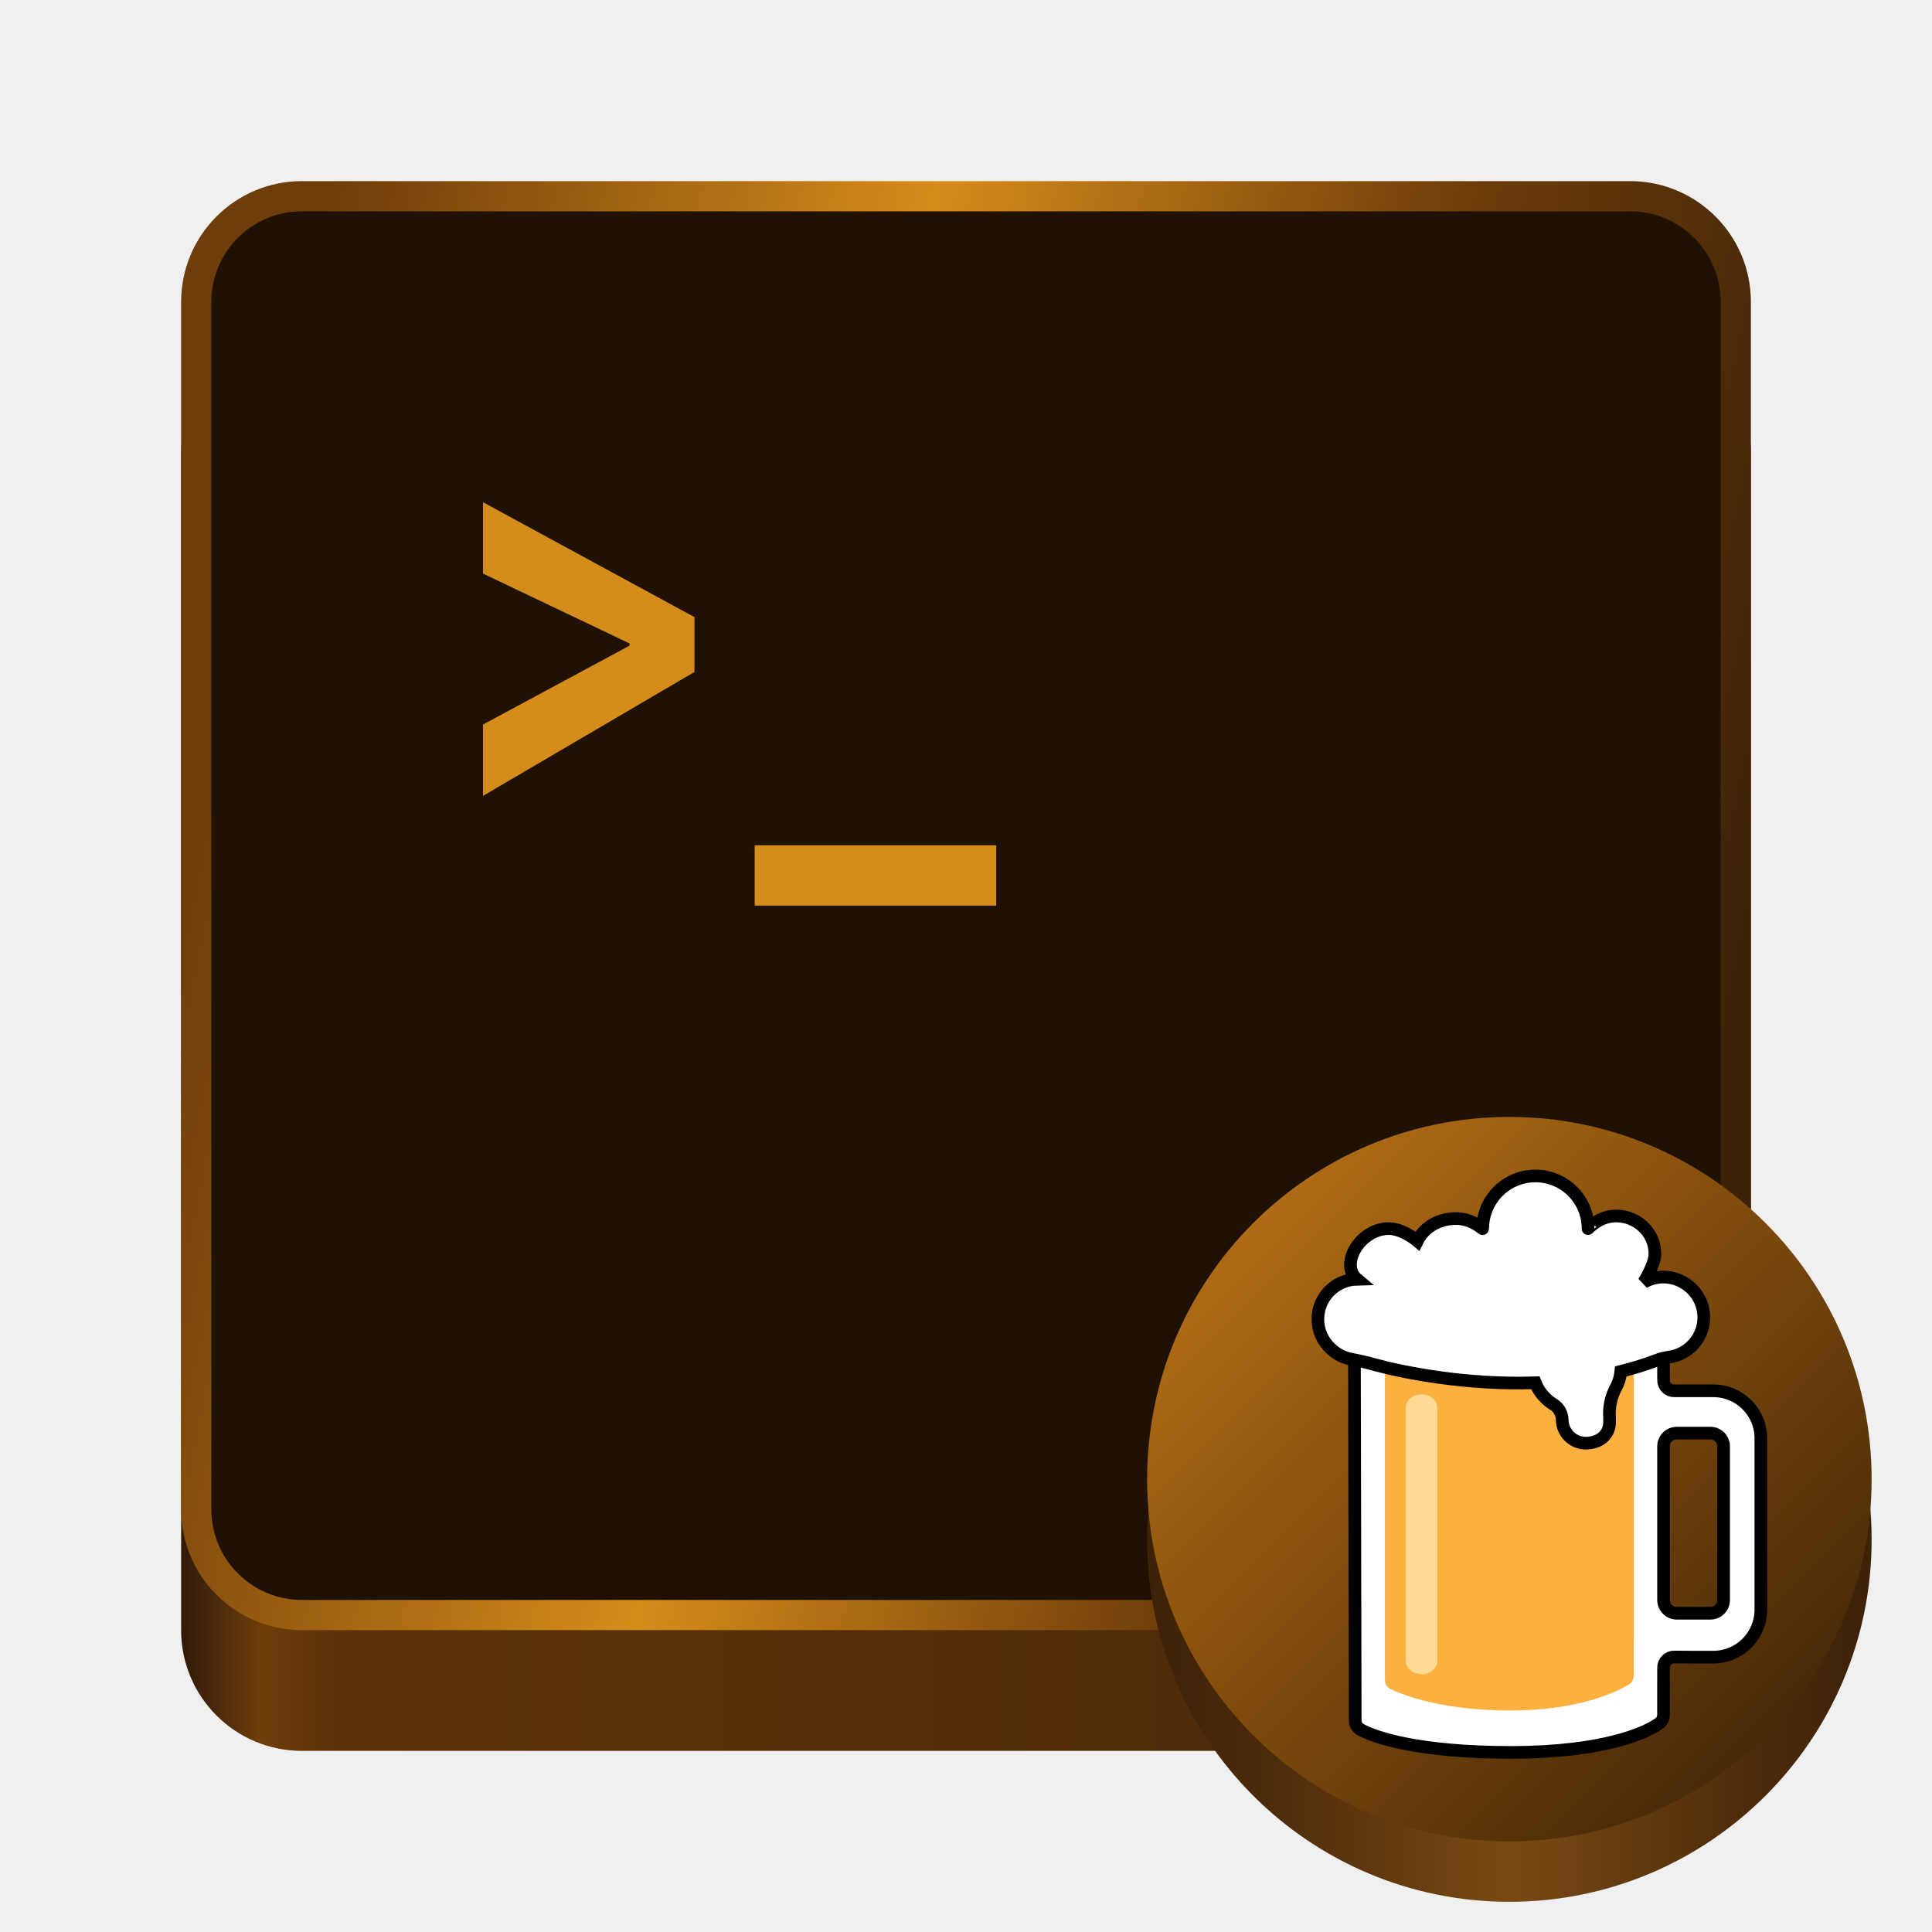
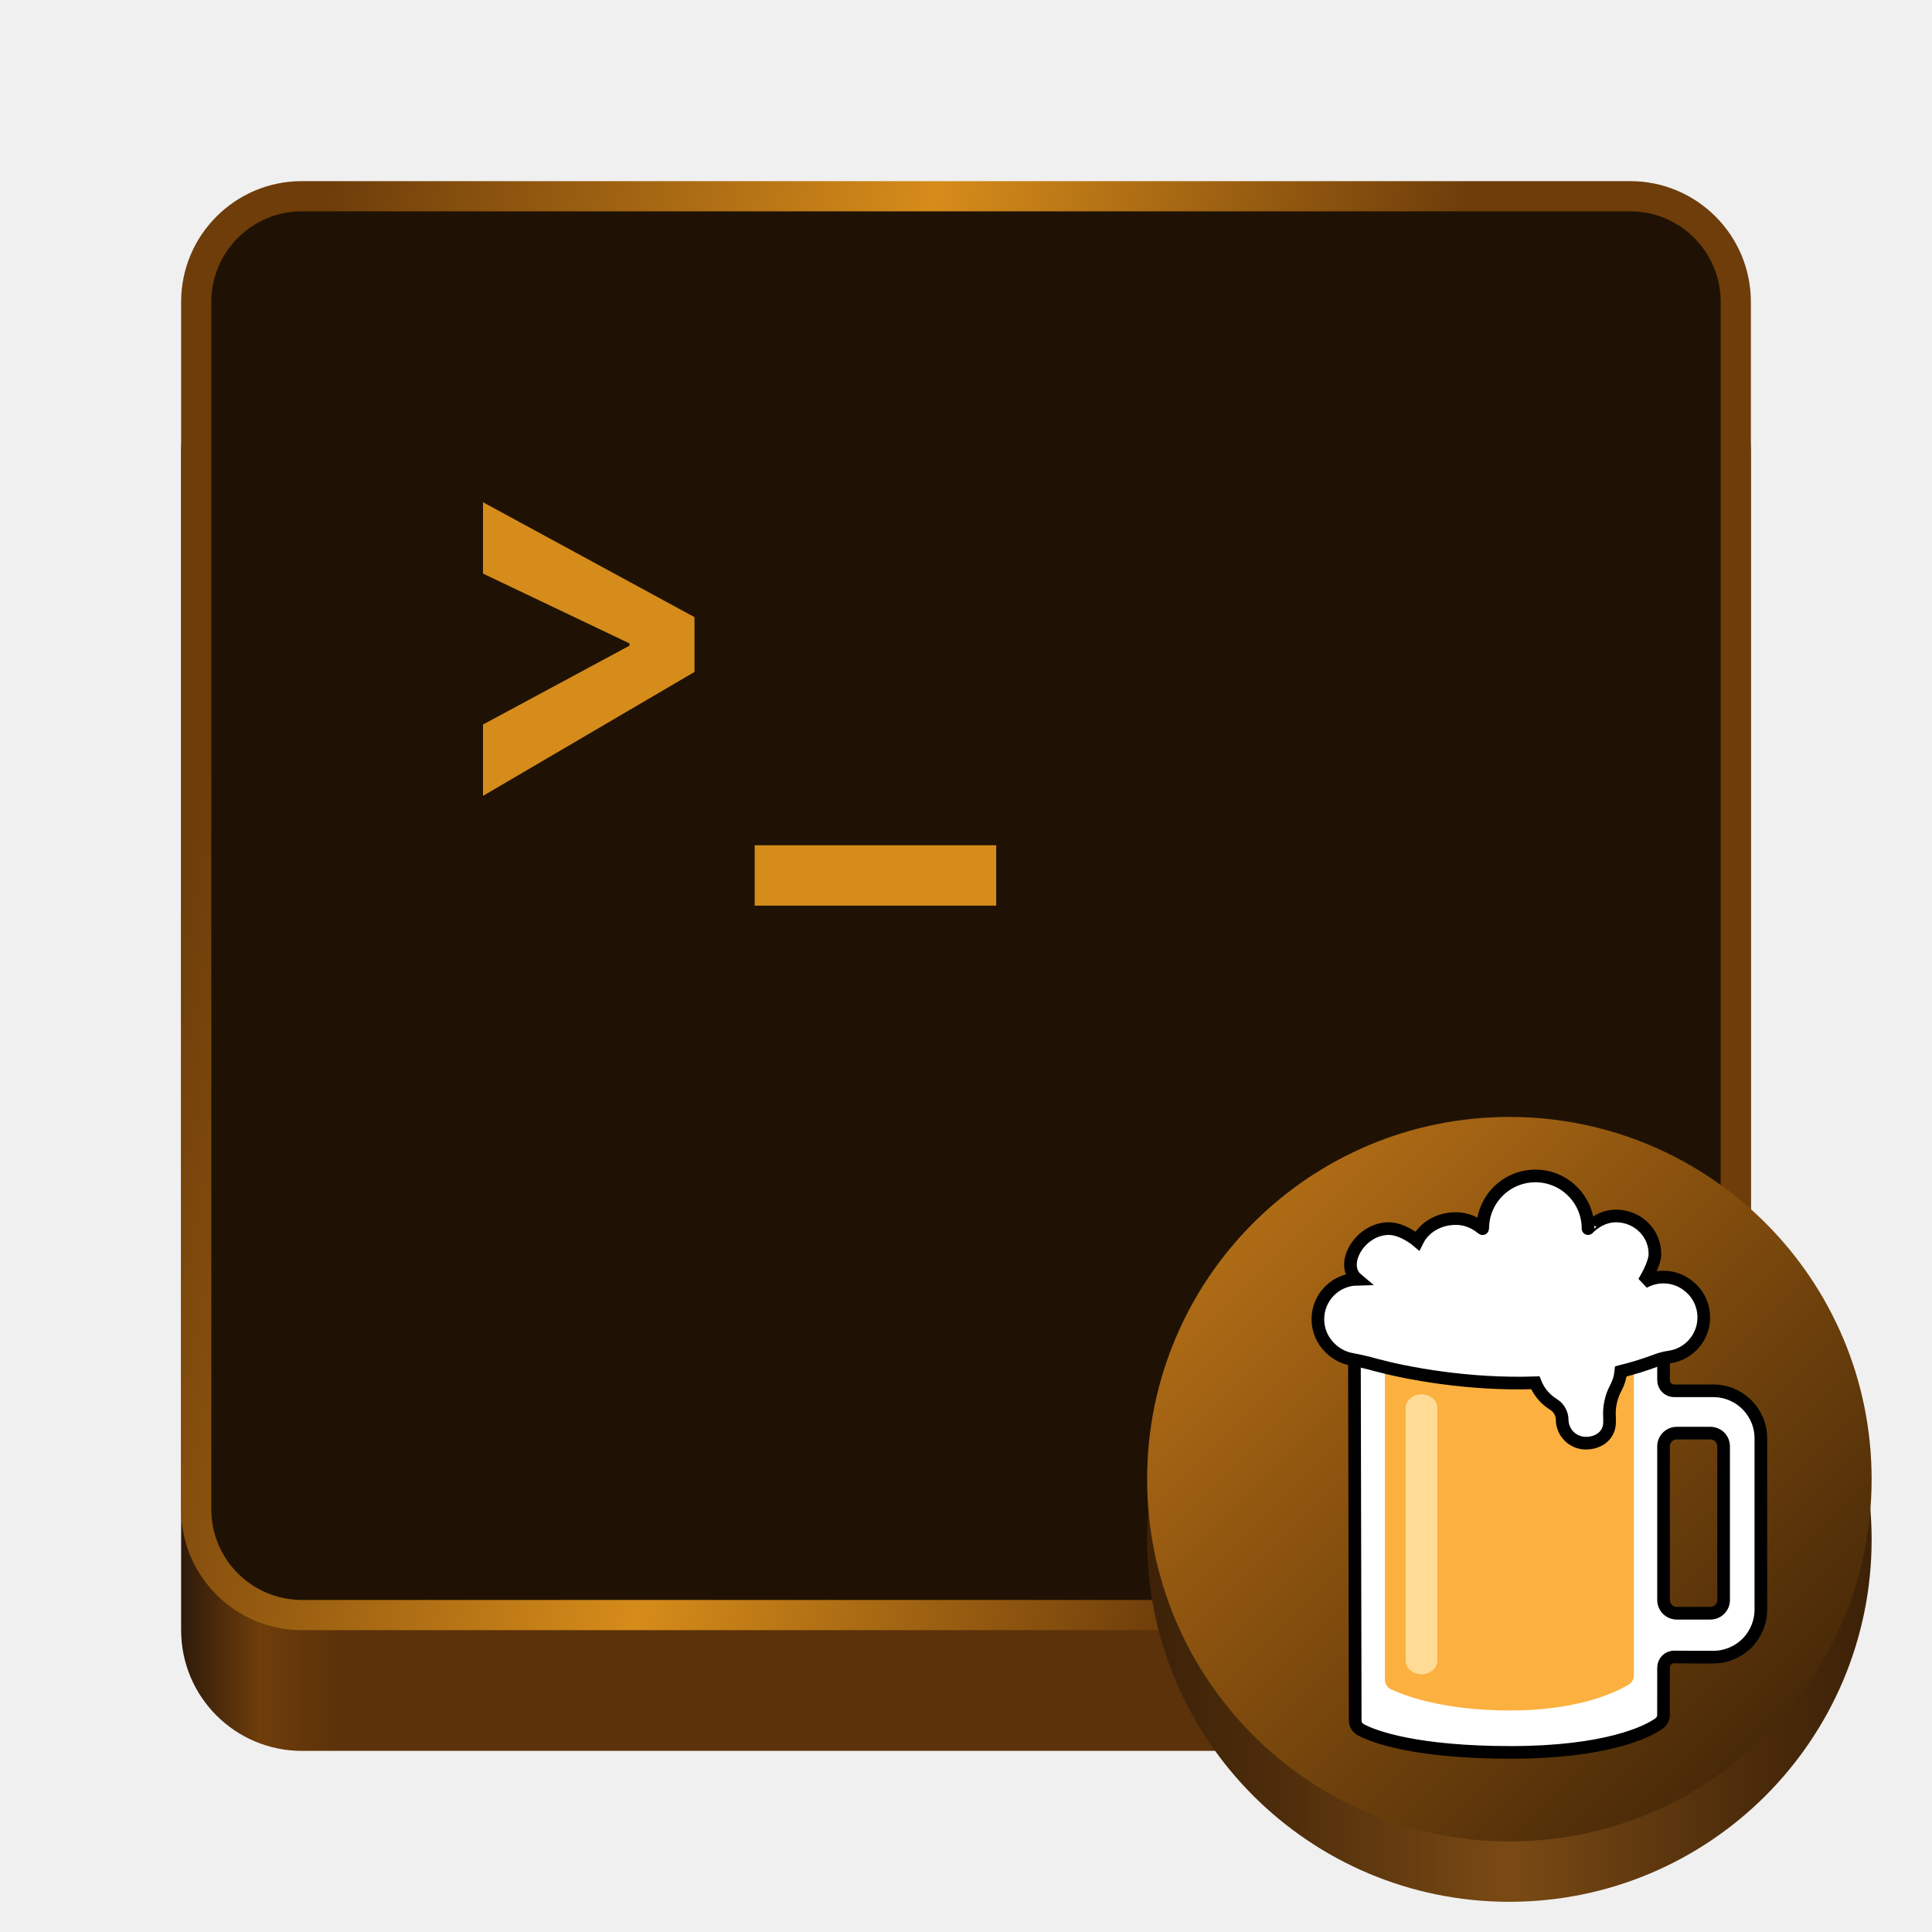
<svg xmlns="http://www.w3.org/2000/svg" height="128px" viewBox="0 0 128 128" width="128px">
  <defs>
    <linearGradient id="a" gradientUnits="userSpaceOnUse" x1="12" x2="116" y1="64" y2="64">
      <stop offset="0" stop-color="#2e1a0a" />
      <stop offset="0.05" stop-color="#6e3d0a" />
      <stop offset="0.1" stop-color="#5c320a" />
-       <stop offset="0.9" stop-color="#4a2808" />
+       <stop offset="0.9" stop-color="#5c320a" />
      <stop offset="0.95" stop-color="#6e3d0a" />
      <stop offset="1" stop-color="#2e1a0a" />
    </linearGradient>
    <linearGradient id="b" gradientUnits="userSpaceOnUse" x1="12" x2="112.041" y1="60" y2="80.988">
      <stop offset="0" stop-color="#6e3d0a" />
      <stop offset="0.384" stop-color="#d68c1a" />
      <stop offset="0.721" stop-color="#6e3d0a" />
-       <stop offset="1" stop-color="#3d2208" />
+       <stop offset="1" stop-color="#6e3d0a" />
    </linearGradient>
    <linearGradient id="brewgrad" gradientUnits="userSpaceOnUse" x1="76" y1="74" x2="124" y2="122">
      <stop offset="0" stop-color="#c47a1a" />
      <stop offset="0.4" stop-color="#8a520e" />
      <stop offset="1" stop-color="#331c06" />
    </linearGradient>
    <linearGradient id="shadowgrad" gradientUnits="userSpaceOnUse" x1="76" y1="102" x2="124" y2="102">
      <stop offset="0" stop-color="#3d2208" />
      <stop offset="0.15" stop-color="#4a2a0a" />
      <stop offset="0.5" stop-color="#7a4a14" />
      <stop offset="0.85" stop-color="#4a2a0a" />
      <stop offset="1" stop-color="#3d2208" />
    </linearGradient>
  </defs>
  <path d="m 20 22 h 88 c 4.418 0 8 3.582 8 8 v 78 c 0 4.418 -3.582 8 -8 8 h -88 c -4.418 0 -8 -3.582 -8 -8 v -78 c 0 -4.418 3.582 -8 8 -8 z m 0 0" fill="url(#a)" />
  <path d="m 20 12 h 88 c 4.418 0 8 3.582 8 8 v 80 c 0 4.418 -3.582 8 -8 8 h -88 c -4.418 0 -8 -3.582 -8 -8 v -80 c 0 -4.418 3.582 -8 8 -8 z m 0 0" fill="url(#b)" />
  <path d="m 20 14 h 88 c 3.312 0 6 2.688 6 6 v 80 c 0 3.312 -2.688 6 -6 6 h -88 c -3.312 0 -6 -2.688 -6 -6 v -80 c 0 -3.312 2.688 -6 6 -6 z m 0 0" fill="#1f1204" />
  <path d="m 46.012 40.887 l -14.012 -7.613 v 4.727 l 9.711 4.629 v 0.145 l -9.711 5.227 v 4.727 l 14.012 -8.211 z m 0 0" fill="#d68c1a" />
  <path d="m 50 56 v 4 h 16 v -4 z m 0 0" fill="#d68c1a" />
  <circle cx="100" cy="102" r="24" fill="url(#shadowgrad)" />
  <circle cx="100" cy="98" r="24" fill="url(#brewgrad)" />
  <g transform="translate(102,97) scale(0.175)">
    <g transform="translate(-90,-113)">
      <path d="m 155.714 186.084a18 18 0 0 0 18.064-17.998c.002-18.273.002-46.51.002-64.833a18 18 0 0 0 -18-18h-14.838a4 4 0 0 1 -4-4v-9.43h-117.03l.295 138.213a4.001 4.001 0 0 0 1.85 3.365c5.212 3.018 21.921 8.75 57.004 8.75 35.825 0 51.839-7.674 56.424-11.139a3.979 3.979 0 0 0 1.438-3.062c.019-3.825.019-12.688.019-17.924a3.999 3.999 0 0 1 4.083-3.999c4.401.062 9.674.071 14.689.057zm-18.772-79.806c0-1.326.527-2.598 1.464-3.536a5.004 5.004 0 0 1 3.536-1.464h12.738c1.326 0 2.598.527 3.536 1.464a5.004 5.004 0 0 1 1.464 3.536v58.185a5.004 5.004 0 0 1 -1.464 3.536 5.004 5.004 0 0 1 -3.536 1.464h-12.738a5.004 5.004 0 0 1 -3.536-1.464 5.004 5.004 0 0 1 -1.464-3.536z" fill="#fff" fill-rule="nonzero" stroke="#000" stroke-width="4.79" />
      <path d="m31.449 70.663v123.986c0 1.431.764 2.753 2.003 3.467 5.061 2.412 19.743 8.169 45.484 8.169 25.912 0 40.158-6.995 44.928-9.878a3.987 3.987 0 0 0 1.827-3.351c.011-16.441.011-122.393.011-122.393z" fill="#fbb040" />
      <g stroke-linecap="round">
        <path d="m35.521.249v112.816" fill="none" stroke="#ffdb96" stroke-linejoin="miter" stroke-width="11.96" transform="matrix(1 0 0 .84931 9.782 91.452)" />
        <path d="m43.739 28.505c2.473-4.998 7.628-8.088 13.574-8.44 7.167-.424 11.167 4.197 11.167 3.787 0-11.012 8.928-19.938 19.941-19.938 11.014 0 19.936 8.926 19.936 19.938 0 .113 4.241-4.967 10.965-4.783 7.924.217 14.355 6.427 14.355 14.355 0 4.103-4.236 10.728-4.236 10.728a15.073 15.073 0 0 1 7.432-1.957 15.09 15.09 0 0 1 9.59 3.421 15.119 15.119 0 0 1 5.708 11.851c0 7.666-5.691 14.001-13.079 15.012a22.339 22.339 0 0 0 -4.891 1.27c-4.391 1.655-8.881 3.027-13.417 4.159a16.66 16.66 0 0 1 -1.909 6.231 20.723 20.723 0 0 0 -2.38 11.257c-.002.236.007 1.472.007 1.71 0 4.956-4.016 7.972-8.976 7.972a8.971 8.971 0 0 1 -8.971-8.972c0-2-1.177-4.388-3.11-5.587a16.564 16.564 0 0 1 -1.3-.873 16.842 16.842 0 0 1 -5.746-7.424c-25.55.846-48.861-3.64-60.612-6.809a98.218 98.218 0 0 0 -9.171-2.13 15.439 15.439 0 0 1 -7.83-4.151 15.112 15.112 0 0 1 -4.713-10.985c0-8.245 6.581-14.952 14.781-15.149-6.472-5.418.795-18.648 11.537-19.148 5.566-.259 11.348 4.655 11.348 4.655z" fill="#fff" stroke="#000" stroke-width="4.79" />
      </g>
    </g>
  </g>
</svg>
